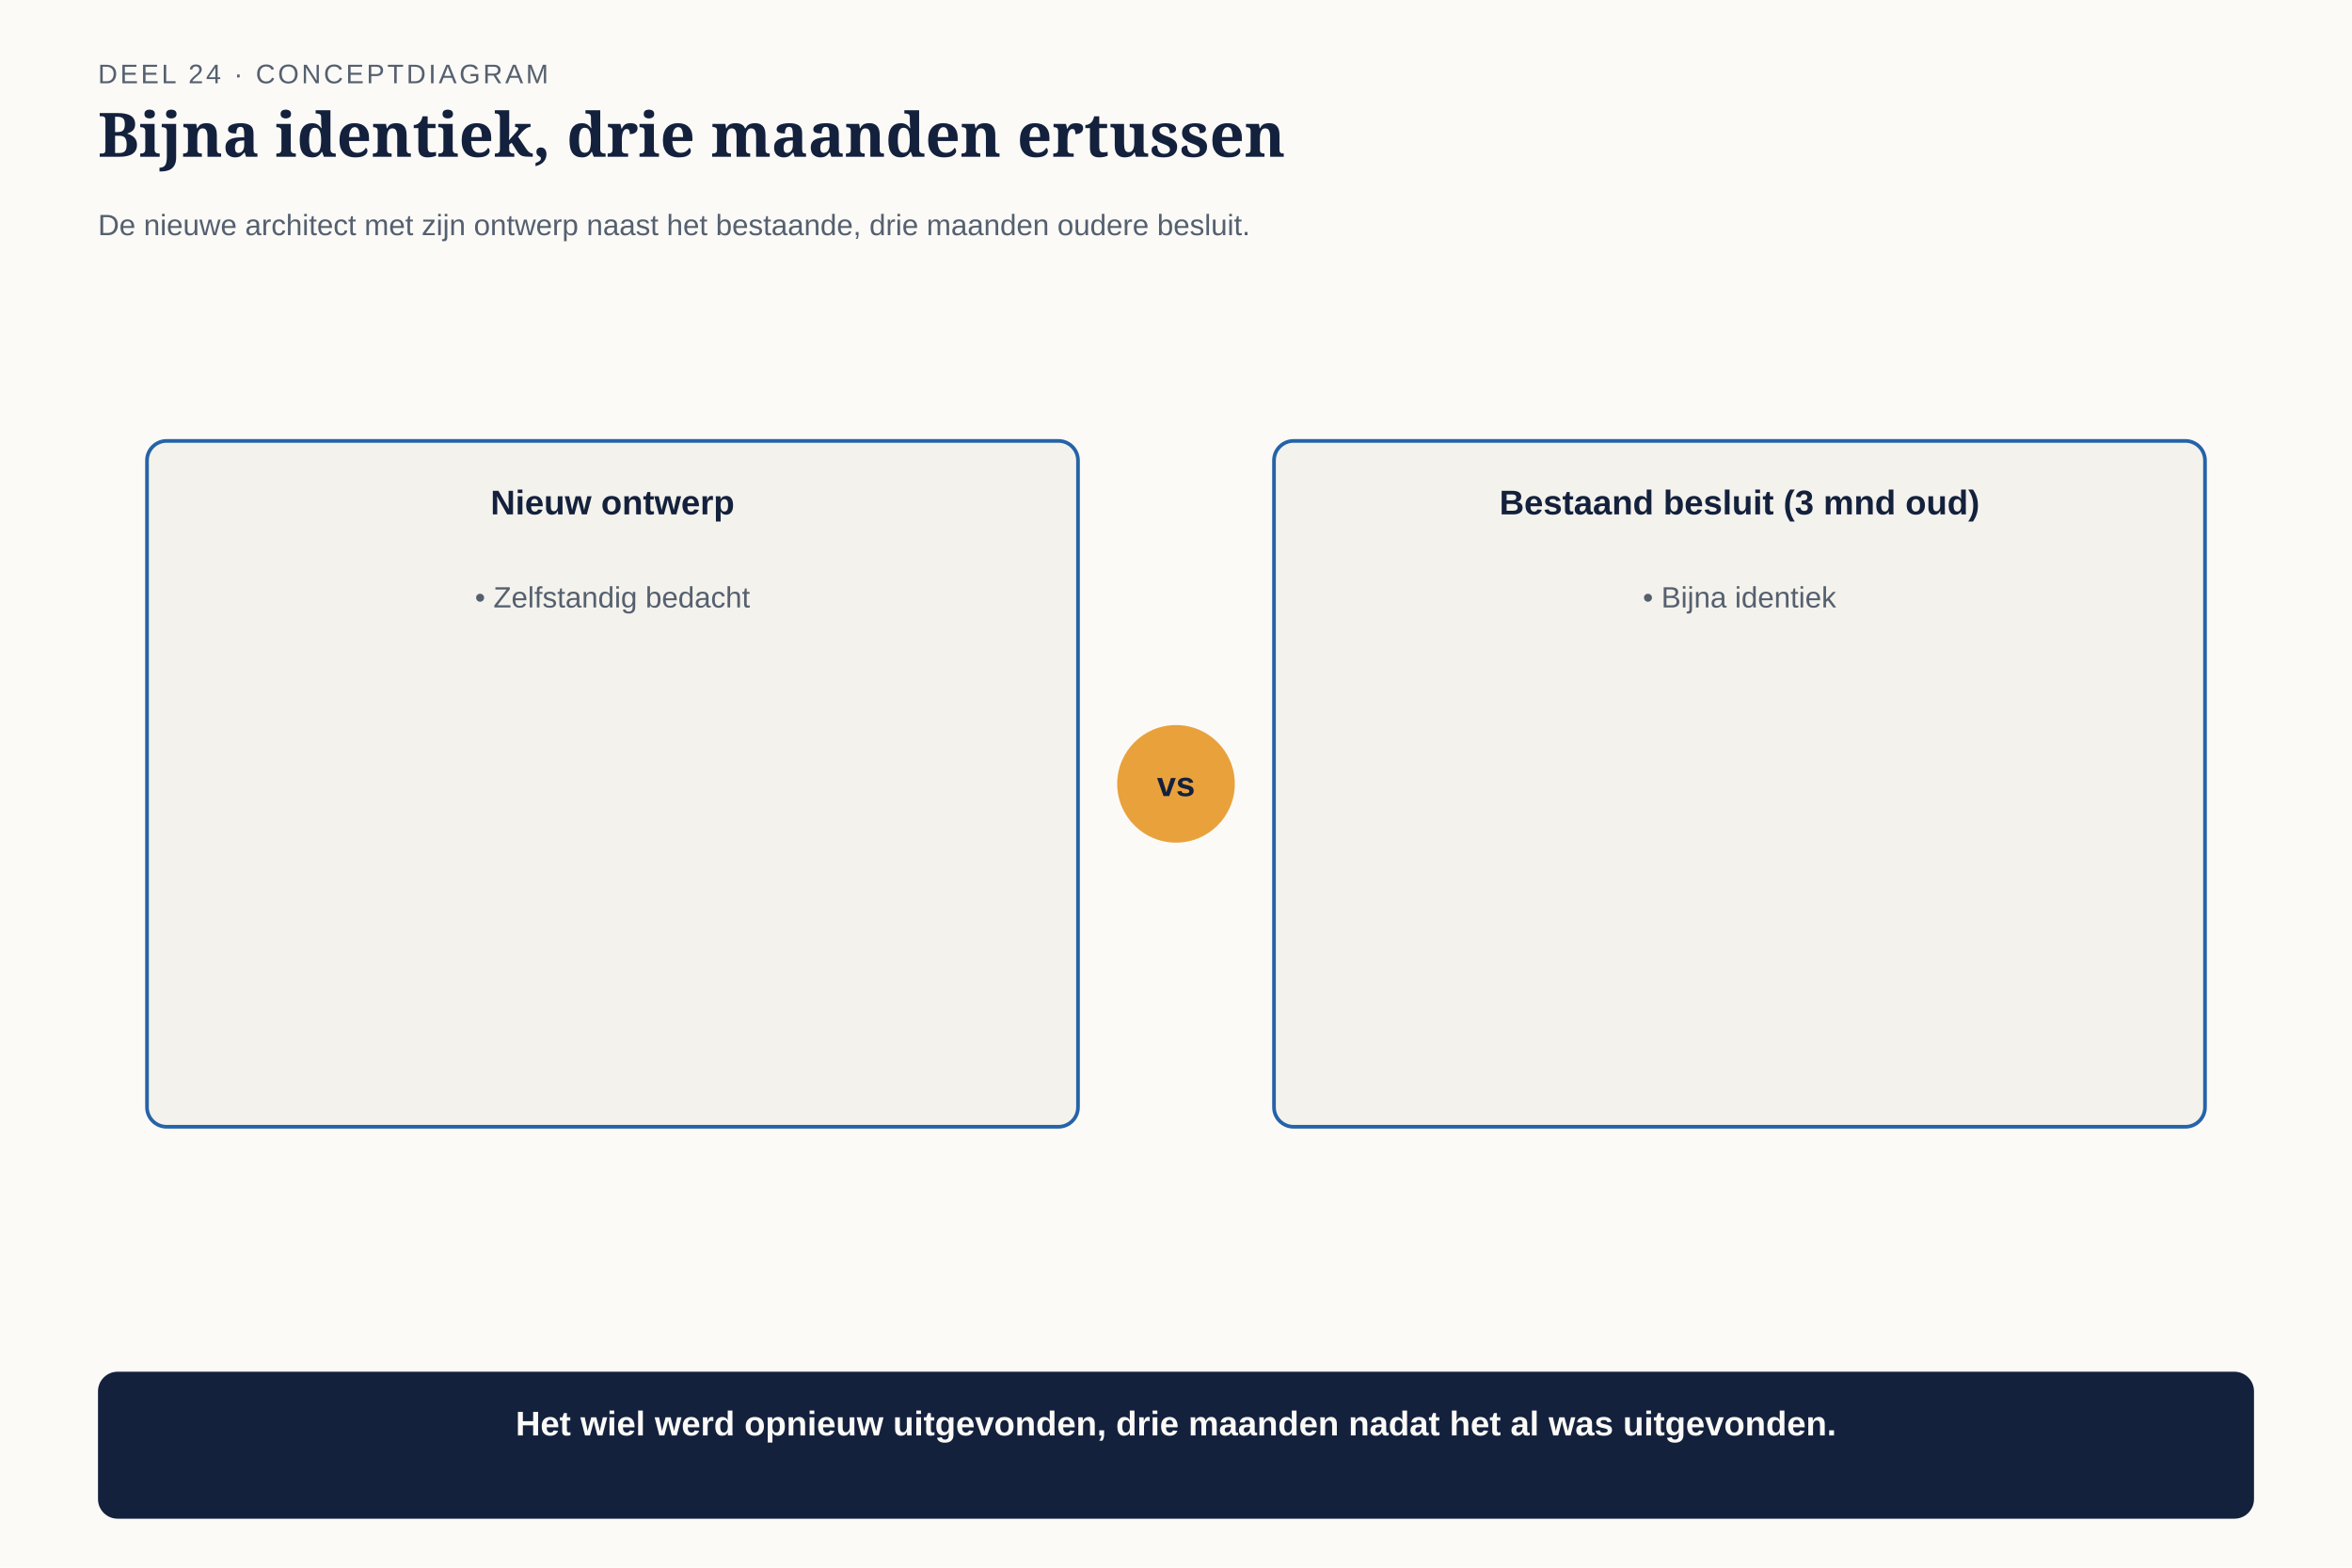
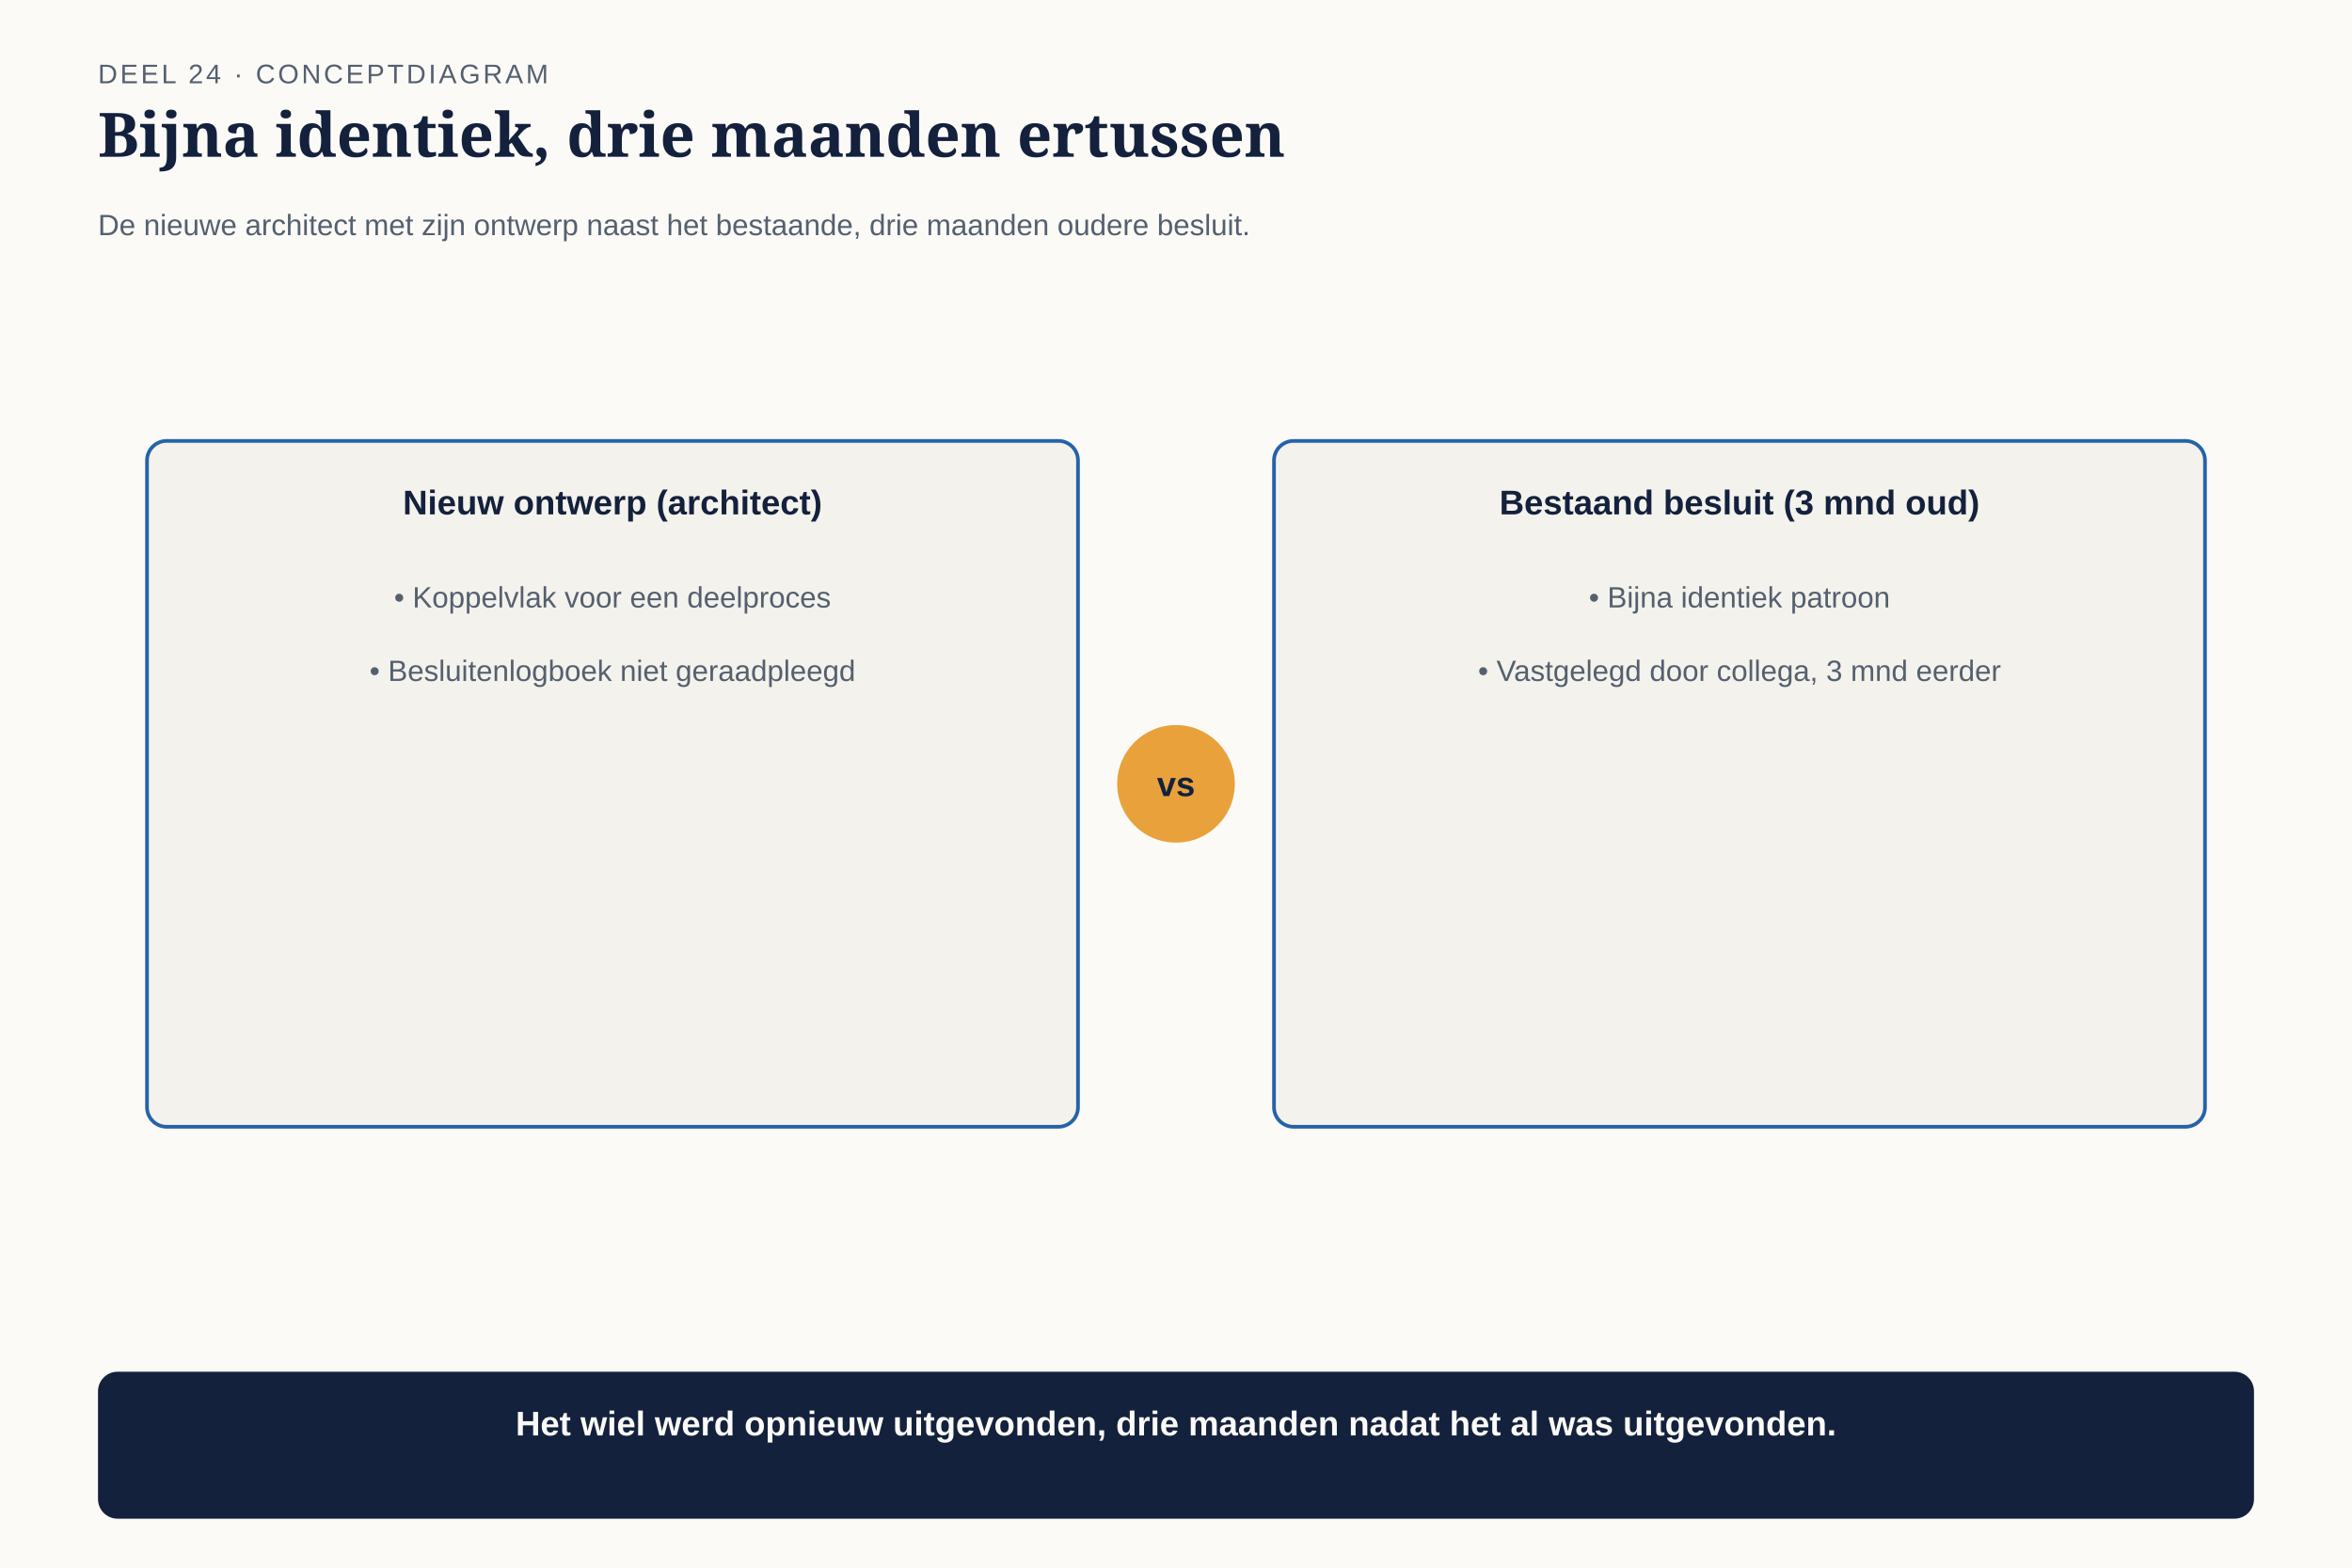
<svg xmlns="http://www.w3.org/2000/svg" viewBox="0 0 960 640" font-family="'DM Sans', Arial, sans-serif" width="960" height="640" preserveAspectRatio="xMidYMid meet">
  <defs>
    <style>
      .paper { fill:#FBFAF7; }
      .label { font-size:14px; font-weight:700; fill:#14213D; }
      .label-light { font-size:14px; font-weight:700; fill:#FBFAF7; }
      .sub { font-size:12px; fill:#55606F; }
      .sub-light { font-size:12px; fill:#DFDCD3; }
      .title { font-family:'Cormorant Garamond', Georgia, serif; font-size:25px; fill:#14213D; font-weight:600; }
      .title-sm { font-family:'Cormorant Garamond', Georgia, serif; font-size:19px; fill:#14213D; font-weight:600; }
      .kicker { font-size:11px; fill:#55606F; letter-spacing:.10em; }
      .arrow { stroke:#2563A8; stroke-width:2; fill:none; marker-end:url(#arrb); }
      .arrow-muted { stroke:#55606F; stroke-width:1.5; fill:none; marker-end:url(#arrm); }
      .arrow-amber { stroke:#E9A13B; stroke-width:2; fill:none; marker-end:url(#arra); }
    </style>
    <marker id="arrb" markerWidth="10" markerHeight="10" refX="6" refY="3" orient="auto">
      <path d="M0,0 L6,3 L0,6 Z" fill="#2563A8" />
    </marker>
    <marker id="arrm" markerWidth="10" markerHeight="10" refX="6" refY="3" orient="auto">
      <path d="M0,0 L6,3 L0,6 Z" fill="#55606F" />
    </marker>
    <marker id="arra" markerWidth="10" markerHeight="10" refX="6" refY="3" orient="auto">
      <path d="M0,0 L6,3 L0,6 Z" fill="#E9A13B" />
    </marker>
  </defs>
  <rect width="960" height="640" class="paper" />
  <text x="40" y="34" class="kicker">DEEL 24 · CONCEPTDIAGRAM</text>
  <text x="40" y="64" class="title">Bijna identiek, drie maanden ertussen</text>
  <text x="40" y="96" class="sub">De nieuwe architect met zijn ontwerp naast het bestaande, drie maanden oudere besluit.</text>
  <rect x="60" y="180" width="380" height="280" rx="8" fill="#F4F2EC" stroke="#2563A8" stroke-width="1.5" />
-   <text x="250" y="210" text-anchor="middle" class="label">Nieuw ontwerp</text>
-   <text x="250" y="248" text-anchor="middle" class="sub">• Zelfstandig bedacht</text>
+   <text x="250" y="210" text-anchor="middle" class="label">Nieuw ontwerp (architect)</text>
+   <text x="250" y="248" text-anchor="middle" class="sub">• Koppelvlak voor een deelproces</text>
+   <text x="250" y="278" text-anchor="middle" class="sub">• Besluitenlogboek niet geraadpleegd</text>
  <rect x="520" y="180" width="380" height="280" rx="8" fill="#F4F2EC" stroke="#2563A8" stroke-width="1.5" />
  <text x="710" y="210" text-anchor="middle" class="label">Bestaand besluit (3 mnd oud)</text>
-   <text x="710" y="248" text-anchor="middle" class="sub">• Bijna identiek</text>
+   <text x="710" y="248" text-anchor="middle" class="sub">• Bijna identiek patroon</text>
+   <text x="710" y="278" text-anchor="middle" class="sub">• Vastgelegd door collega, 3 mnd eerder</text>
  <circle cx="480" cy="320" r="24" fill="#E9A13B" />
  <text x="480" y="325" text-anchor="middle" class="label">vs</text>
  <rect x="40" y="560" width="880" height="60" rx="8" fill="#14213D" />
  <text x="480" y="586" text-anchor="middle" class="label-light">Het wiel werd opnieuw uitgevonden, drie maanden nadat het al was uitgevonden.</text>
</svg>
